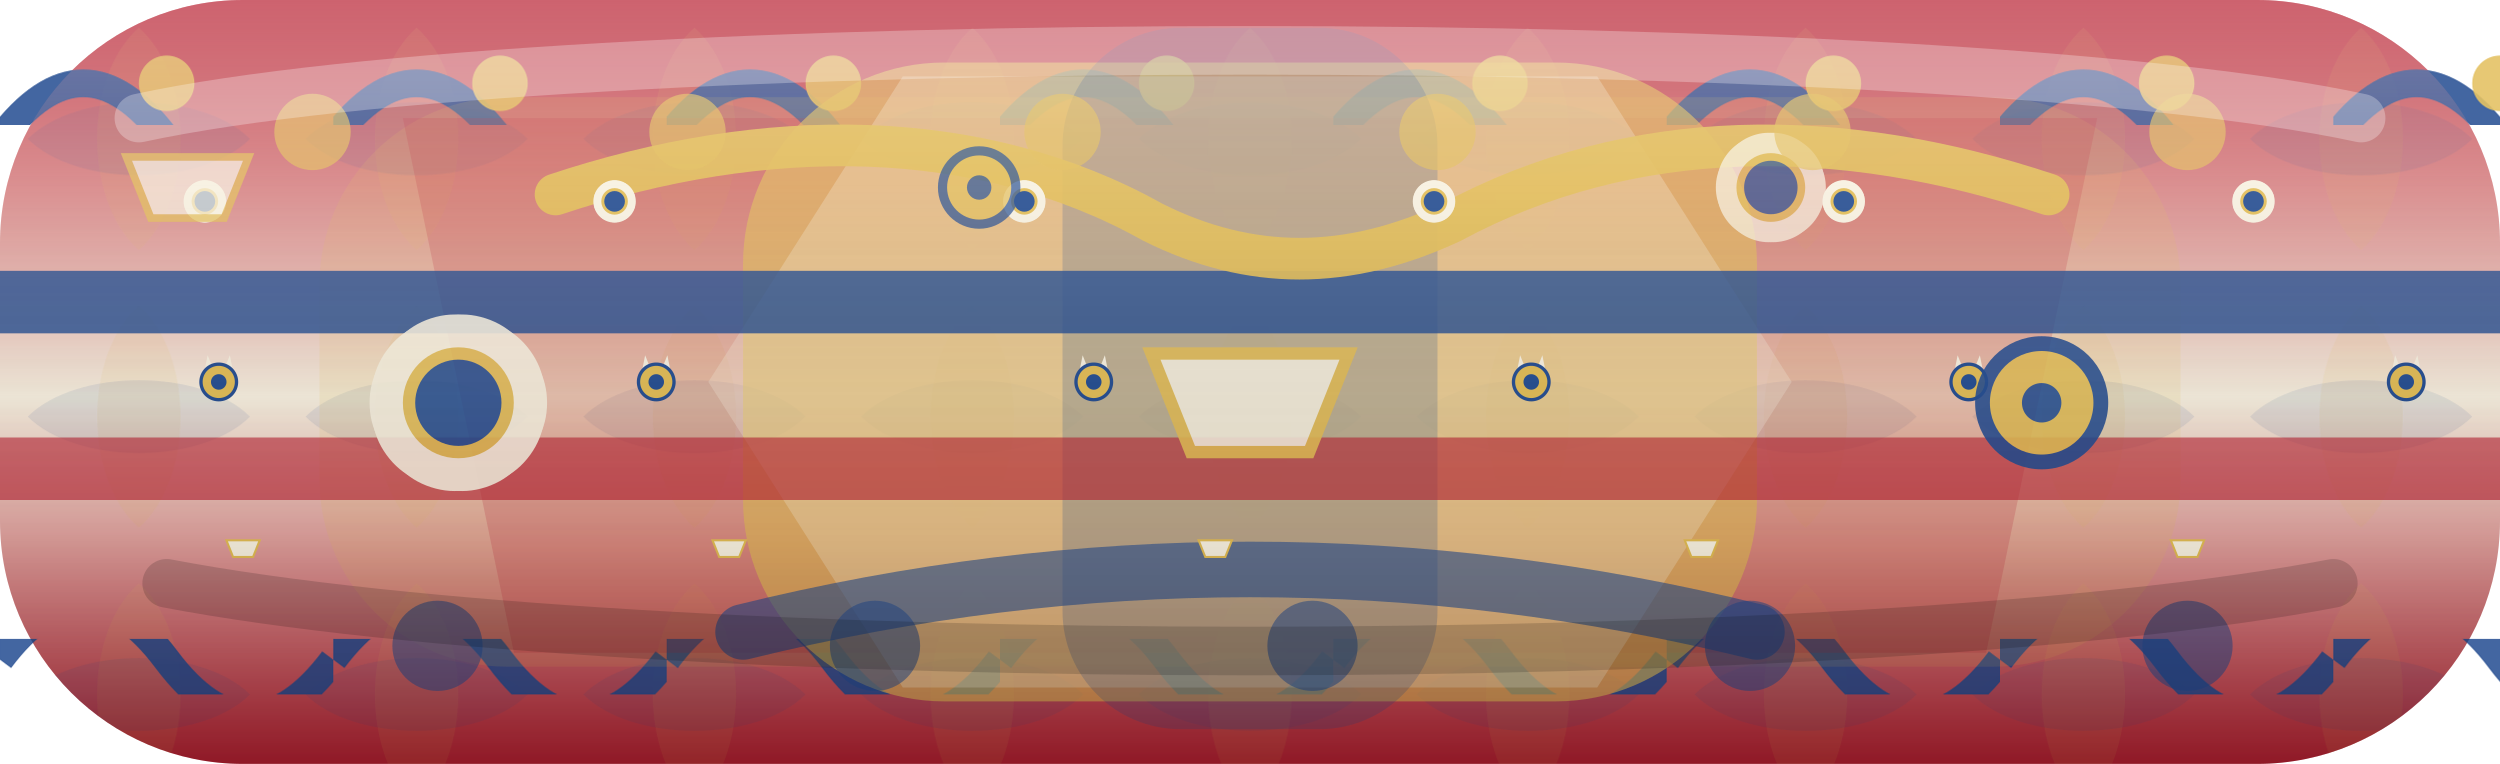
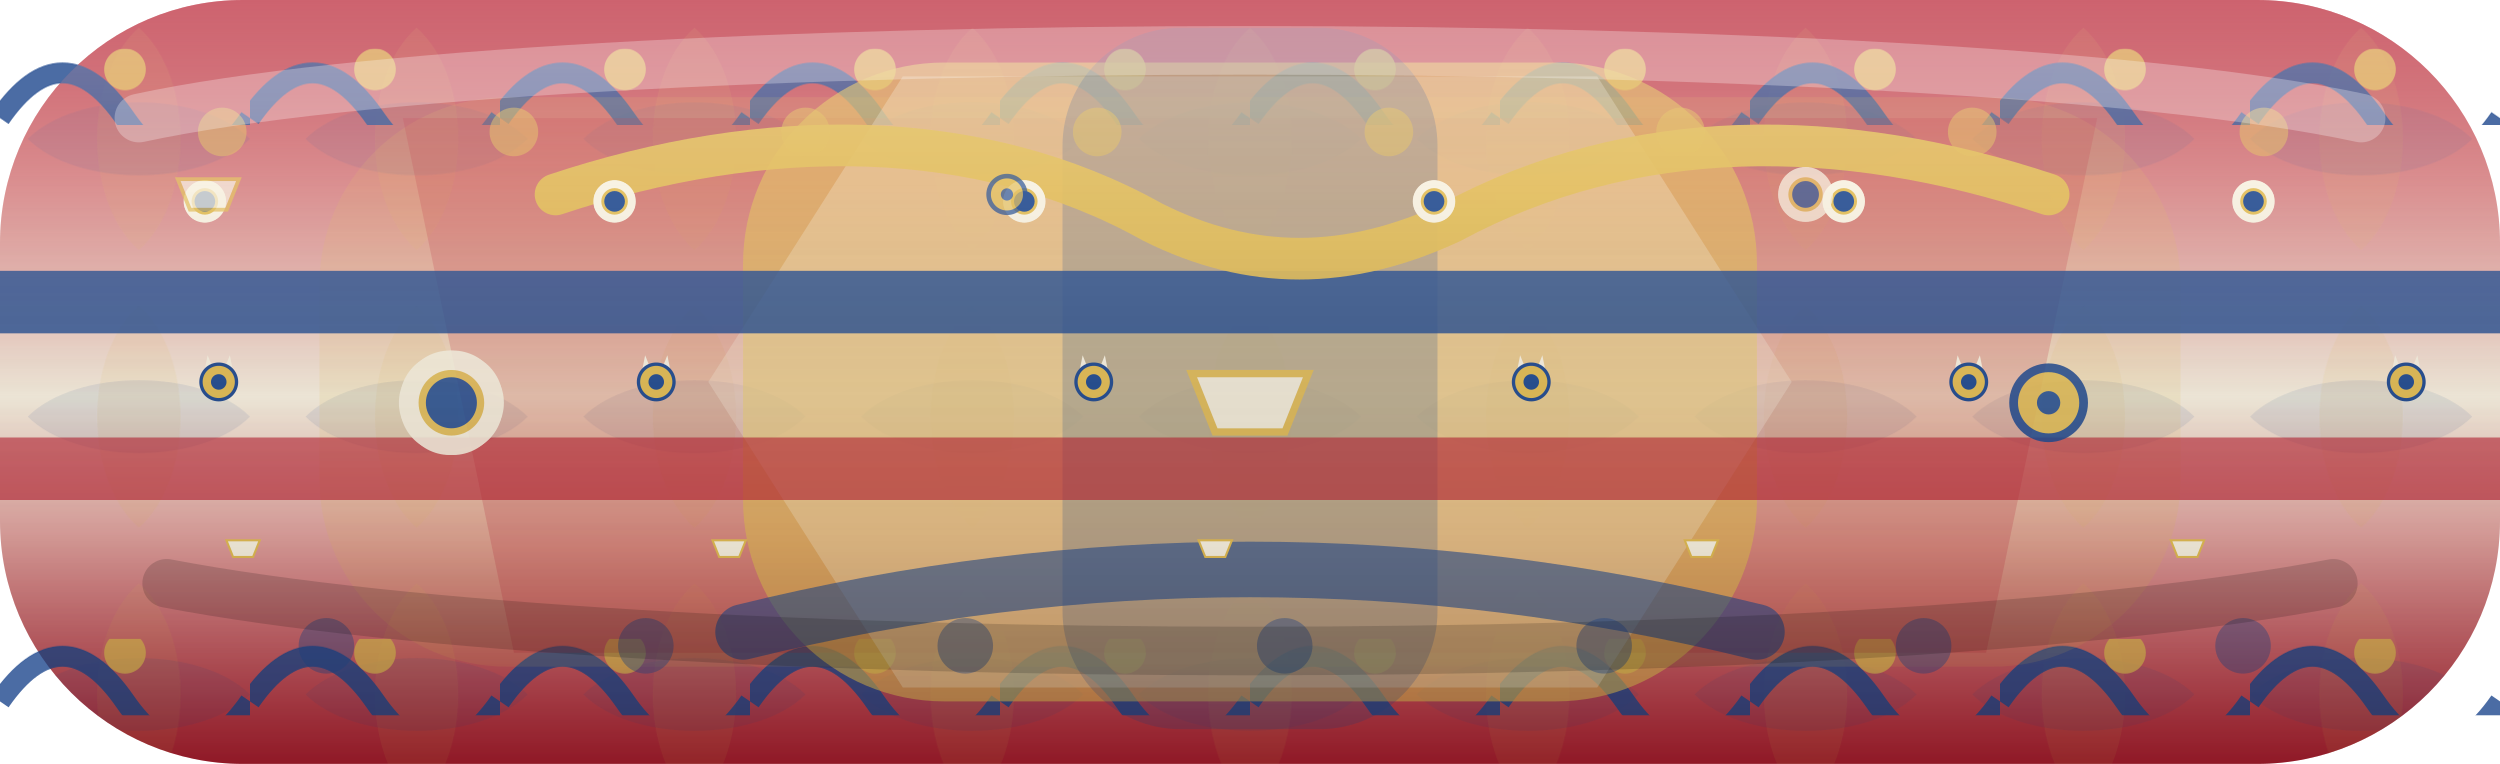
<svg xmlns="http://www.w3.org/2000/svg" width="720" height="220" viewBox="0 0 720 220">
  <defs>
    <linearGradient id="bg" x1="0" y1="0" x2="0" y2="1">
      <stop offset="0%" stop-color="#b82031" />
      <stop offset="52%" stop-color="#f7f0df" />
      <stop offset="100%" stop-color="#b82031" />
    </linearGradient>
    <linearGradient id="satin" x1="0" y1="0" x2="0" y2="1">
      <stop offset="0%" stop-color="rgba(255,255,255,0.30)" />
      <stop offset="24%" stop-color="rgba(255,255,255,0.12)" />
      <stop offset="70%" stop-color="rgba(0,0,0,0.06)" />
      <stop offset="100%" stop-color="rgba(0,0,0,0.22)" />
    </linearGradient>
    <pattern id="brocade-mayday" width="80" height="80" patternUnits="userSpaceOnUse">
      <path d="M 40 8 C 56 22, 56 58, 40 72 C 24 58, 24 22, 40 8 Z" fill="#e1bb53" opacity="0.10" />
      <path d="M 8 40 C 22 26, 58 26, 72 40 C 58 54, 22 54, 8 40 Z" fill="#214a8f" opacity="0.10" />
    </pattern>
-     <pattern id="trim-mayday" width="96" height="50" patternUnits="userSpaceOnUse">
-       <path d="M 0 40 Q 24 8 48 40 T 96 40" stroke="#214a8f" stroke-width="8" fill="none" opacity="0.94" />
-       <circle cx="48" cy="24" r="8" fill="#e1bb53" opacity="0.9" />
+     <pattern id="trim-mayday" width="72" height="42" patternUnits="userSpaceOnUse">
+       <path d="M 0 34 Q 18 8 36 34 T 72 34" stroke="#214a8f" stroke-width="6" fill="none" opacity="0.9" />
+       <circle cx="36" cy="20" r="6" fill="#e1bb53" opacity="0.84" />
    </pattern>
  </defs>
  <rect width="720" height="220" rx="70" fill="url(#bg)" />
  <rect x="0" y="0" width="720" height="220" rx="70" fill="url(#brocade-mayday)" />
  <rect x="0" y="14" width="720" height="22" fill="url(#trim-mayday)" opacity="0.90" />
  <rect x="0" y="184" width="720" height="22" fill="url(#trim-mayday)" opacity="0.90" />
  <rect x="92" y="28" width="536" height="164" rx="54" fill="#e1bb53" opacity="0.14" />
  <path d="M 116 34 L 604 34 L 572 188 L 148 188 Z" fill="#b82031" opacity="0.20" />
  <rect x="214" y="18" width="292" height="184" rx="58" fill="#e1bb53" opacity="0.62" />
  <path d="M 260 22 L 460 22 L 516 110 L 460 198 L 260 198 L 204 110 Z" fill="#f7f0df" opacity="0.28" />
  <rect x="306" y="8" width="108" height="202" rx="34" fill="#214a8f" opacity="0.22" />
  <rect x="0" y="78" width="720" height="18" fill="#214a8f" opacity="0.82" />
  <rect x="0" y="126" width="720" height="18" fill="#b82031" opacity="0.62" />
  <path d="M 160 56 C 220 36, 282 36, 332 64 C 360 78, 388 78, 418 64 C 470 36, 530 36, 590 56" stroke="#e1bb53" stroke-width="12" fill="none" stroke-linecap="round" opacity="0.92" />
  <path d="M 214 182 Q 360 146 506 182" stroke="#214a8f" stroke-width="16" fill="none" stroke-linecap="round" opacity="0.58" />
  <g transform="translate(59 58)">
    <ellipse cx="4.08" cy="0" rx="2.04" ry="3.4" fill="#f7f0df" transform="rotate(0 4.08 0)" />
    <ellipse cx="3.301" cy="2.398" rx="2.04" ry="3.4" fill="#f7f0df" transform="rotate(36 3.300789 2.398164)" />
    <ellipse cx="1.261" cy="3.88" rx="2.04" ry="3.4" fill="#f7f0df" transform="rotate(72 1.260789 3.880311)" />
    <ellipse cx="-1.261" cy="3.88" rx="2.04" ry="3.4" fill="#f7f0df" transform="rotate(108 -1.260789 3.880311)" />
    <ellipse cx="-3.301" cy="2.398" rx="2.04" ry="3.4" fill="#f7f0df" transform="rotate(144 -3.300789 2.398164)" />
    <ellipse cx="-4.08" cy="4.996558940521201e-16" rx="2.04" ry="3.4" fill="#f7f0df" transform="rotate(180 -4.08 4.996558940521201e-16)" />
    <ellipse cx="-3.301" cy="-2.398" rx="2.04" ry="3.4" fill="#f7f0df" transform="rotate(216 -3.300789 -2.398164)" />
    <ellipse cx="-1.261" cy="-3.88" rx="2.04" ry="3.4" fill="#f7f0df" transform="rotate(252 -1.260789 -3.880311)" />
    <ellipse cx="1.261" cy="-3.88" rx="2.04" ry="3.4" fill="#f7f0df" transform="rotate(288 1.260789 -3.880311)" />
    <ellipse cx="3.301" cy="-2.398" rx="2.04" ry="3.4" fill="#f7f0df" transform="rotate(324 3.300789 -2.398164)" />
    <circle r="3.4" fill="#214a8f" stroke="#e1bb53" stroke-width="0.85" />
  </g>
  <g transform="translate(177 58)">
    <ellipse cx="4.08" cy="0" rx="2.04" ry="3.4" fill="#f7f0df" transform="rotate(0 4.08 0)" />
    <ellipse cx="3.301" cy="2.398" rx="2.04" ry="3.4" fill="#f7f0df" transform="rotate(36 3.300789 2.398164)" />
    <ellipse cx="1.261" cy="3.88" rx="2.04" ry="3.4" fill="#f7f0df" transform="rotate(72 1.260789 3.880311)" />
    <ellipse cx="-1.261" cy="3.88" rx="2.04" ry="3.4" fill="#f7f0df" transform="rotate(108 -1.260789 3.880311)" />
    <ellipse cx="-3.301" cy="2.398" rx="2.04" ry="3.4" fill="#f7f0df" transform="rotate(144 -3.300789 2.398164)" />
    <ellipse cx="-4.08" cy="4.996558940521201e-16" rx="2.04" ry="3.4" fill="#f7f0df" transform="rotate(180 -4.08 4.996558940521201e-16)" />
    <ellipse cx="-3.301" cy="-2.398" rx="2.04" ry="3.4" fill="#f7f0df" transform="rotate(216 -3.300789 -2.398164)" />
    <ellipse cx="-1.261" cy="-3.88" rx="2.04" ry="3.4" fill="#f7f0df" transform="rotate(252 -1.260789 -3.880311)" />
    <ellipse cx="1.261" cy="-3.88" rx="2.04" ry="3.4" fill="#f7f0df" transform="rotate(288 1.260789 -3.880311)" />
    <ellipse cx="3.301" cy="-2.398" rx="2.04" ry="3.4" fill="#f7f0df" transform="rotate(324 3.300789 -2.398164)" />
    <circle r="3.4" fill="#214a8f" stroke="#e1bb53" stroke-width="0.85" />
  </g>
  <g transform="translate(295 58)">
    <ellipse cx="4.08" cy="0" rx="2.04" ry="3.4" fill="#f7f0df" transform="rotate(0 4.08 0)" />
    <ellipse cx="3.301" cy="2.398" rx="2.04" ry="3.4" fill="#f7f0df" transform="rotate(36 3.300789 2.398164)" />
    <ellipse cx="1.261" cy="3.88" rx="2.04" ry="3.4" fill="#f7f0df" transform="rotate(72 1.260789 3.880311)" />
    <ellipse cx="-1.261" cy="3.88" rx="2.04" ry="3.4" fill="#f7f0df" transform="rotate(108 -1.260789 3.880311)" />
    <ellipse cx="-3.301" cy="2.398" rx="2.04" ry="3.4" fill="#f7f0df" transform="rotate(144 -3.300789 2.398164)" />
    <ellipse cx="-4.08" cy="4.996558940521201e-16" rx="2.04" ry="3.4" fill="#f7f0df" transform="rotate(180 -4.08 4.996558940521201e-16)" />
    <ellipse cx="-3.301" cy="-2.398" rx="2.04" ry="3.4" fill="#f7f0df" transform="rotate(216 -3.300789 -2.398164)" />
    <ellipse cx="-1.261" cy="-3.88" rx="2.04" ry="3.4" fill="#f7f0df" transform="rotate(252 -1.260789 -3.880311)" />
    <ellipse cx="1.261" cy="-3.88" rx="2.04" ry="3.4" fill="#f7f0df" transform="rotate(288 1.260789 -3.880311)" />
    <ellipse cx="3.301" cy="-2.398" rx="2.04" ry="3.4" fill="#f7f0df" transform="rotate(324 3.300789 -2.398164)" />
    <circle r="3.4" fill="#214a8f" stroke="#e1bb53" stroke-width="0.85" />
  </g>
  <g transform="translate(413 58)">
    <ellipse cx="4.08" cy="0" rx="2.04" ry="3.4" fill="#f7f0df" transform="rotate(0 4.08 0)" />
    <ellipse cx="3.301" cy="2.398" rx="2.04" ry="3.4" fill="#f7f0df" transform="rotate(36 3.300789 2.398164)" />
    <ellipse cx="1.261" cy="3.88" rx="2.04" ry="3.4" fill="#f7f0df" transform="rotate(72 1.260789 3.880311)" />
    <ellipse cx="-1.261" cy="3.88" rx="2.04" ry="3.4" fill="#f7f0df" transform="rotate(108 -1.260789 3.880311)" />
    <ellipse cx="-3.301" cy="2.398" rx="2.04" ry="3.4" fill="#f7f0df" transform="rotate(144 -3.300789 2.398164)" />
    <ellipse cx="-4.08" cy="4.996558940521201e-16" rx="2.04" ry="3.4" fill="#f7f0df" transform="rotate(180 -4.08 4.996558940521201e-16)" />
    <ellipse cx="-3.301" cy="-2.398" rx="2.04" ry="3.4" fill="#f7f0df" transform="rotate(216 -3.300789 -2.398164)" />
    <ellipse cx="-1.261" cy="-3.88" rx="2.04" ry="3.4" fill="#f7f0df" transform="rotate(252 -1.260789 -3.880311)" />
    <ellipse cx="1.261" cy="-3.88" rx="2.04" ry="3.4" fill="#f7f0df" transform="rotate(288 1.260789 -3.880311)" />
    <ellipse cx="3.301" cy="-2.398" rx="2.04" ry="3.4" fill="#f7f0df" transform="rotate(324 3.300789 -2.398164)" />
    <circle r="3.4" fill="#214a8f" stroke="#e1bb53" stroke-width="0.85" />
  </g>
  <g transform="translate(531 58)">
    <ellipse cx="4.08" cy="0" rx="2.04" ry="3.4" fill="#f7f0df" transform="rotate(0 4.08 0)" />
    <ellipse cx="3.301" cy="2.398" rx="2.04" ry="3.4" fill="#f7f0df" transform="rotate(36 3.300789 2.398164)" />
    <ellipse cx="1.261" cy="3.88" rx="2.04" ry="3.4" fill="#f7f0df" transform="rotate(72 1.260789 3.880311)" />
    <ellipse cx="-1.261" cy="3.88" rx="2.04" ry="3.4" fill="#f7f0df" transform="rotate(108 -1.260789 3.880311)" />
    <ellipse cx="-3.301" cy="2.398" rx="2.04" ry="3.4" fill="#f7f0df" transform="rotate(144 -3.300789 2.398164)" />
    <ellipse cx="-4.08" cy="4.996558940521201e-16" rx="2.04" ry="3.4" fill="#f7f0df" transform="rotate(180 -4.08 4.996558940521201e-16)" />
    <ellipse cx="-3.301" cy="-2.398" rx="2.04" ry="3.4" fill="#f7f0df" transform="rotate(216 -3.300789 -2.398164)" />
    <ellipse cx="-1.261" cy="-3.88" rx="2.04" ry="3.4" fill="#f7f0df" transform="rotate(252 -1.260789 -3.880311)" />
    <ellipse cx="1.261" cy="-3.88" rx="2.04" ry="3.4" fill="#f7f0df" transform="rotate(288 1.260789 -3.880311)" />
    <ellipse cx="3.301" cy="-2.398" rx="2.04" ry="3.4" fill="#f7f0df" transform="rotate(324 3.300789 -2.398164)" />
    <circle r="3.4" fill="#214a8f" stroke="#e1bb53" stroke-width="0.85" />
  </g>
  <g transform="translate(649 58)">
    <ellipse cx="4.08" cy="0" rx="2.04" ry="3.4" fill="#f7f0df" transform="rotate(0 4.08 0)" />
    <ellipse cx="3.301" cy="2.398" rx="2.04" ry="3.4" fill="#f7f0df" transform="rotate(36 3.300789 2.398164)" />
    <ellipse cx="1.261" cy="3.88" rx="2.04" ry="3.4" fill="#f7f0df" transform="rotate(72 1.260789 3.880311)" />
    <ellipse cx="-1.261" cy="3.88" rx="2.04" ry="3.4" fill="#f7f0df" transform="rotate(108 -1.260789 3.880311)" />
    <ellipse cx="-3.301" cy="2.398" rx="2.04" ry="3.4" fill="#f7f0df" transform="rotate(144 -3.300789 2.398164)" />
    <ellipse cx="-4.08" cy="4.996558940521201e-16" rx="2.04" ry="3.4" fill="#f7f0df" transform="rotate(180 -4.08 4.996558940521201e-16)" />
    <ellipse cx="-3.301" cy="-2.398" rx="2.04" ry="3.4" fill="#f7f0df" transform="rotate(216 -3.300789 -2.398164)" />
    <ellipse cx="-1.261" cy="-3.88" rx="2.04" ry="3.4" fill="#f7f0df" transform="rotate(252 -1.260789 -3.880311)" />
    <ellipse cx="1.261" cy="-3.88" rx="2.04" ry="3.4" fill="#f7f0df" transform="rotate(288 1.260789 -3.880311)" />
    <ellipse cx="3.301" cy="-2.398" rx="2.04" ry="3.4" fill="#f7f0df" transform="rotate(324 3.300789 -2.398164)" />
    <circle r="3.4" fill="#214a8f" stroke="#e1bb53" stroke-width="0.85" />
  </g>
  <g transform="translate(63 110)">
    <path d="M -3.2 -7.68 L -0.64 -1.28 L -4.48 -1.28 Z M 3.2 -7.68 L 0.64 -1.28 L 4.48 -1.28 Z" fill="#f7f0df" />
    <circle r="5.12" fill="#e1bb53" stroke="#214a8f" stroke-width="0.96" />
    <circle r="2.24" fill="#214a8f" />
  </g>
  <g transform="translate(189 110)">
    <path d="M -3.2 -7.68 L -0.64 -1.28 L -4.48 -1.28 Z M 3.2 -7.68 L 0.64 -1.28 L 4.48 -1.28 Z" fill="#f7f0df" />
    <circle r="5.12" fill="#e1bb53" stroke="#214a8f" stroke-width="0.96" />
    <circle r="2.24" fill="#214a8f" />
  </g>
  <g transform="translate(315 110)">
    <path d="M -3.2 -7.68 L -0.64 -1.28 L -4.48 -1.28 Z M 3.2 -7.68 L 0.64 -1.28 L 4.48 -1.28 Z" fill="#f7f0df" />
    <circle r="5.12" fill="#e1bb53" stroke="#214a8f" stroke-width="0.96" />
    <circle r="2.24" fill="#214a8f" />
  </g>
  <g transform="translate(441 110)">
    <path d="M -3.2 -7.68 L -0.64 -1.28 L -4.48 -1.28 Z M 3.2 -7.68 L 0.64 -1.28 L 4.48 -1.28 Z" fill="#f7f0df" />
    <circle r="5.12" fill="#e1bb53" stroke="#214a8f" stroke-width="0.96" />
    <circle r="2.24" fill="#214a8f" />
  </g>
  <g transform="translate(567 110)">
    <path d="M -3.2 -7.68 L -0.64 -1.28 L -4.48 -1.28 Z M 3.2 -7.68 L 0.64 -1.28 L 4.48 -1.28 Z" fill="#f7f0df" />
    <circle r="5.12" fill="#e1bb53" stroke="#214a8f" stroke-width="0.96" />
    <circle r="2.24" fill="#214a8f" />
  </g>
  <g transform="translate(693 110)">
    <path d="M -3.2 -7.68 L -0.64 -1.28 L -4.48 -1.28 Z M 3.2 -7.68 L 0.64 -1.28 L 4.48 -1.28 Z" fill="#f7f0df" />
    <circle r="5.12" fill="#e1bb53" stroke="#214a8f" stroke-width="0.96" />
    <circle r="2.24" fill="#214a8f" />
  </g>
  <g transform="translate(70 158)">
    <path d="M -4.8 -2.4 L 4.8 -2.4 L 2.88 2.4 L -2.88 2.4 Z" fill="#f7f0df" stroke="#e1bb53" stroke-width="0.6" />
  </g>
  <g transform="translate(210 158)">
    <path d="M -4.8 -2.4 L 4.8 -2.4 L 2.88 2.4 L -2.88 2.4 Z" fill="#f7f0df" stroke="#e1bb53" stroke-width="0.6" />
  </g>
  <g transform="translate(350 158)">
    <path d="M -4.8 -2.4 L 4.8 -2.4 L 2.88 2.4 L -2.88 2.4 Z" fill="#f7f0df" stroke="#e1bb53" stroke-width="0.6" />
  </g>
  <g transform="translate(490 158)">
    <path d="M -4.8 -2.4 L 4.8 -2.4 L 2.88 2.4 L -2.88 2.4 Z" fill="#f7f0df" stroke="#e1bb53" stroke-width="0.6" />
  </g>
  <g transform="translate(630 158)">
    <path d="M -4.8 -2.4 L 4.8 -2.4 L 2.88 2.4 L -2.88 2.4 Z" fill="#f7f0df" stroke="#e1bb53" stroke-width="0.6" />
  </g>
  <g opacity="0.74">
-     <g transform="translate(54 54)">
-       <path d="M -17.6 -8.8 L 17.6 -8.8 L 10.56 8.8 L -10.56 8.8 Z" fill="#f7f0df" stroke="#e1bb53" stroke-width="2.2" />
-     </g>
-     <g transform="translate(282 54)">
-       <circle r="10.56" fill="#e1bb53" stroke="#214a8f" stroke-width="2.64" />
-       <circle r="3.52" fill="#214a8f" />
-     </g>
-     <g transform="translate(510 54)">
-       <ellipse cx="10.56" cy="0" rx="5.28" ry="8.8" fill="#f7f0df" transform="rotate(0 10.56 0)" />
-       <ellipse cx="8.543" cy="6.207" rx="5.28" ry="8.8" fill="#f7f0df" transform="rotate(36 8.543219 6.207012)" />
-       <ellipse cx="3.263" cy="10.043" rx="5.28" ry="8.8" fill="#f7f0df" transform="rotate(72 3.263219 10.04316)" />
-       <ellipse cx="-3.263" cy="10.043" rx="5.28" ry="8.8" fill="#f7f0df" transform="rotate(108 -3.263219 10.04316)" />
-       <ellipse cx="-8.543" cy="6.207" rx="5.28" ry="8.8" fill="#f7f0df" transform="rotate(144 -8.543219 6.207012)" />
-       <ellipse cx="-10.56" cy="1.2932270198996049e-15" rx="5.28" ry="8.8" fill="#f7f0df" transform="rotate(180 -10.56 1.2932270198996049e-15)" />
-       <ellipse cx="-8.543" cy="-6.207" rx="5.28" ry="8.8" fill="#f7f0df" transform="rotate(216 -8.543219 -6.207012)" />
-       <ellipse cx="-3.263" cy="-10.043" rx="5.28" ry="8.8" fill="#f7f0df" transform="rotate(252 -3.263219 -10.04316)" />
-       <ellipse cx="3.263" cy="-10.043" rx="5.28" ry="8.8" fill="#f7f0df" transform="rotate(288 3.263219 -10.04316)" />
-       <ellipse cx="8.543" cy="-6.207" rx="5.28" ry="8.8" fill="#f7f0df" transform="rotate(324 8.543219 -6.207012)" />
-       <circle r="8.8" fill="#214a8f" stroke="#e1bb53" stroke-width="2.2" />
+     <g transform="translate(60 56)">
+       <path d="M -8.8 -4.4 L 8.8 -4.4 L 5.28 4.4 L -5.28 4.4 Z" fill="#f7f0df" stroke="#e1bb53" stroke-width="1.1" />
+     </g>
+     <g transform="translate(290 56)">
+       <circle r="5.28" fill="#e1bb53" stroke="#214a8f" stroke-width="1.32" />
+       <circle r="1.76" fill="#214a8f" />
+     </g>
+     <g transform="translate(520 56)">
+       <ellipse cx="5.28" cy="0" rx="2.64" ry="4.4" fill="#f7f0df" transform="rotate(0 5.28 0)" />
+       <ellipse cx="4.272" cy="3.104" rx="2.64" ry="4.4" fill="#f7f0df" transform="rotate(36 4.27161 3.103506)" />
+       <ellipse cx="1.632" cy="5.022" rx="2.64" ry="4.4" fill="#f7f0df" transform="rotate(72 1.63161 5.021578)" />
+       <ellipse cx="-1.632" cy="5.022" rx="2.64" ry="4.4" fill="#f7f0df" transform="rotate(108 -1.63161 5.021578)" />
+       <ellipse cx="-4.272" cy="3.104" rx="2.64" ry="4.4" fill="#f7f0df" transform="rotate(144 -4.27161 3.103506)" />
+       <ellipse cx="-5.28" cy="6.466135099498024e-16" rx="2.64" ry="4.4" fill="#f7f0df" transform="rotate(180 -5.28 6.466135099498024e-16)" />
+       <ellipse cx="-4.272" cy="-3.104" rx="2.64" ry="4.4" fill="#f7f0df" transform="rotate(216 -4.27161 -3.103506)" />
+       <ellipse cx="-1.632" cy="-5.022" rx="2.64" ry="4.4" fill="#f7f0df" transform="rotate(252 -1.63161 -5.021578)" />
+       <ellipse cx="1.632" cy="-5.022" rx="2.64" ry="4.4" fill="#f7f0df" transform="rotate(288 1.63161 -5.021578)" />
+       <ellipse cx="4.272" cy="-3.104" rx="2.64" ry="4.4" fill="#f7f0df" transform="rotate(324 4.27161 -3.103506)" />
+       <circle r="4.4" fill="#214a8f" stroke="#e1bb53" stroke-width="1.1" />
    </g>
  </g>
  <g opacity="0.88">
-     <g transform="translate(132 116)">
-       <ellipse cx="17.04" cy="0" rx="8.52" ry="14.2" fill="#f7f0df" transform="rotate(0 17.04 0)" />
-       <ellipse cx="13.786" cy="10.016" rx="8.52" ry="14.2" fill="#f7f0df" transform="rotate(36 13.78565 10.01586)" />
-       <ellipse cx="5.266" cy="16.206" rx="8.52" ry="14.2" fill="#f7f0df" transform="rotate(72 5.26565 16.206)" />
-       <ellipse cx="-5.266" cy="16.206" rx="8.52" ry="14.2" fill="#f7f0df" transform="rotate(108 -5.26565 16.206)" />
-       <ellipse cx="-13.786" cy="10.016" rx="8.52" ry="14.2" fill="#f7f0df" transform="rotate(144 -13.78565 10.01586)" />
-       <ellipse cx="-17.04" cy="2.0867981457470898e-15" rx="8.52" ry="14.2" fill="#f7f0df" transform="rotate(180 -17.04 2.0867981457470898e-15)" />
-       <ellipse cx="-13.786" cy="-10.016" rx="8.52" ry="14.2" fill="#f7f0df" transform="rotate(216 -13.78565 -10.01586)" />
-       <ellipse cx="-5.266" cy="-16.206" rx="8.52" ry="14.2" fill="#f7f0df" transform="rotate(252 -5.26565 -16.206)" />
-       <ellipse cx="5.266" cy="-16.206" rx="8.52" ry="14.2" fill="#f7f0df" transform="rotate(288 5.26565 -16.206)" />
-       <ellipse cx="13.786" cy="-10.016" rx="8.52" ry="14.2" fill="#f7f0df" transform="rotate(324 13.78565 -10.01586)" />
-       <circle r="14.2" fill="#214a8f" stroke="#e1bb53" stroke-width="3.55" />
+     <g transform="translate(130 116)">
+       <ellipse cx="10.08" cy="0" rx="5.04" ry="8.4" fill="#f7f0df" transform="rotate(0 10.08 0)" />
+       <ellipse cx="8.155" cy="5.925" rx="5.04" ry="8.4" fill="#f7f0df" transform="rotate(36 8.154891 5.924875)" />
+       <ellipse cx="3.115" cy="9.587" rx="5.04" ry="8.4" fill="#f7f0df" transform="rotate(72 3.114891 9.58665)" />
+       <ellipse cx="-3.115" cy="9.587" rx="5.04" ry="8.4" fill="#f7f0df" transform="rotate(108 -3.114891 9.58665)" />
+       <ellipse cx="-8.155" cy="5.925" rx="5.04" ry="8.4" fill="#f7f0df" transform="rotate(144 -8.154891 5.924875)" />
+       <ellipse cx="-10.08" cy="1.234443973540532e-15" rx="5.04" ry="8.4" fill="#f7f0df" transform="rotate(180 -10.08 1.234443973540532e-15)" />
+       <ellipse cx="-8.155" cy="-5.925" rx="5.04" ry="8.4" fill="#f7f0df" transform="rotate(216 -8.154891 -5.924875)" />
+       <ellipse cx="-3.115" cy="-9.587" rx="5.04" ry="8.4" fill="#f7f0df" transform="rotate(252 -3.114891 -9.58665)" />
+       <ellipse cx="3.115" cy="-9.587" rx="5.04" ry="8.4" fill="#f7f0df" transform="rotate(288 3.114891 -9.58665)" />
+       <ellipse cx="8.155" cy="-5.925" rx="5.04" ry="8.4" fill="#f7f0df" transform="rotate(324 8.154891 -5.924875)" />
+       <circle r="8.4" fill="#214a8f" stroke="#e1bb53" stroke-width="2.1" />
    </g>
    <g transform="translate(360 116)">
-       <path d="M -28.4 -14.2 L 28.4 -14.2 L 17.04 14.2 L -17.04 14.2 Z" fill="#f7f0df" stroke="#e1bb53" stroke-width="3.55" />
-     </g>
-     <g transform="translate(588 116)">
-       <circle r="17.04" fill="#e1bb53" stroke="#214a8f" stroke-width="4.26" />
-       <circle r="5.68" fill="#214a8f" />
-     </g>
-   </g>
-   <g opacity="0.82">
-     <circle cx="90" cy="38" r="11" fill="#e1bb53" opacity="0.82" />
-     <circle cx="198" cy="38" r="11" fill="#e1bb53" opacity="0.82" />
-     <circle cx="306" cy="38" r="11" fill="#e1bb53" opacity="0.82" />
-     <circle cx="414" cy="38" r="11" fill="#e1bb53" opacity="0.82" />
-     <circle cx="522" cy="38" r="11" fill="#e1bb53" opacity="0.82" />
-     <circle cx="630" cy="38" r="11" fill="#e1bb53" opacity="0.82" />
-   </g>
-   <g opacity="0.72">
-     <circle cx="126" cy="186" r="13" fill="#214a8f" opacity="0.72" />
-     <circle cx="252" cy="186" r="13" fill="#214a8f" opacity="0.72" />
-     <circle cx="378" cy="186" r="13" fill="#214a8f" opacity="0.72" />
-     <circle cx="504" cy="186" r="13" fill="#214a8f" opacity="0.72" />
-     <circle cx="630" cy="186" r="13" fill="#214a8f" opacity="0.72" />
+       <path d="M -16.8 -8.4 L 16.8 -8.4 L 10.08 8.4 L -10.08 8.4 Z" fill="#f7f0df" stroke="#e1bb53" stroke-width="2.1" />
+     </g>
+     <g transform="translate(590 116)">
+       <circle r="10.08" fill="#e1bb53" stroke="#214a8f" stroke-width="2.52" />
+       <circle r="3.36" fill="#214a8f" />
+     </g>
+   </g>
+   <g opacity="0.74">
+     <circle cx="64" cy="38" r="7" fill="#e1bb53" opacity="0.7" />
+     <circle cx="148" cy="38" r="7" fill="#e1bb53" opacity="0.7" />
+     <circle cx="232" cy="38" r="7" fill="#e1bb53" opacity="0.7" />
+     <circle cx="316" cy="38" r="7" fill="#e1bb53" opacity="0.7" />
+     <circle cx="400" cy="38" r="7" fill="#e1bb53" opacity="0.7" />
+     <circle cx="484" cy="38" r="7" fill="#e1bb53" opacity="0.7" />
+     <circle cx="568" cy="38" r="7" fill="#e1bb53" opacity="0.7" />
+     <circle cx="652" cy="38" r="7" fill="#e1bb53" opacity="0.7" />
+   </g>
+   <g opacity="0.64">
+     <circle cx="94" cy="186" r="8" fill="#214a8f" opacity="0.62" />
+     <circle cx="186" cy="186" r="8" fill="#214a8f" opacity="0.62" />
+     <circle cx="278" cy="186" r="8" fill="#214a8f" opacity="0.62" />
+     <circle cx="370" cy="186" r="8" fill="#214a8f" opacity="0.62" />
+     <circle cx="462" cy="186" r="8" fill="#214a8f" opacity="0.62" />
+     <circle cx="554" cy="186" r="8" fill="#214a8f" opacity="0.62" />
+     <circle cx="646" cy="186" r="8" fill="#214a8f" opacity="0.62" />
  </g>
  <rect x="0" y="0" width="720" height="220" rx="70" fill="url(#satin)" />
  <path d="M 40 34 C 160 8, 560 8, 680 34" stroke="rgba(255,255,255,0.28)" stroke-width="14" stroke-linecap="round" fill="none" />
  <path d="M 48 168 C 184 194, 536 194, 672 168" stroke="rgba(0,0,0,0.16)" stroke-width="14" stroke-linecap="round" fill="none" />
</svg>
